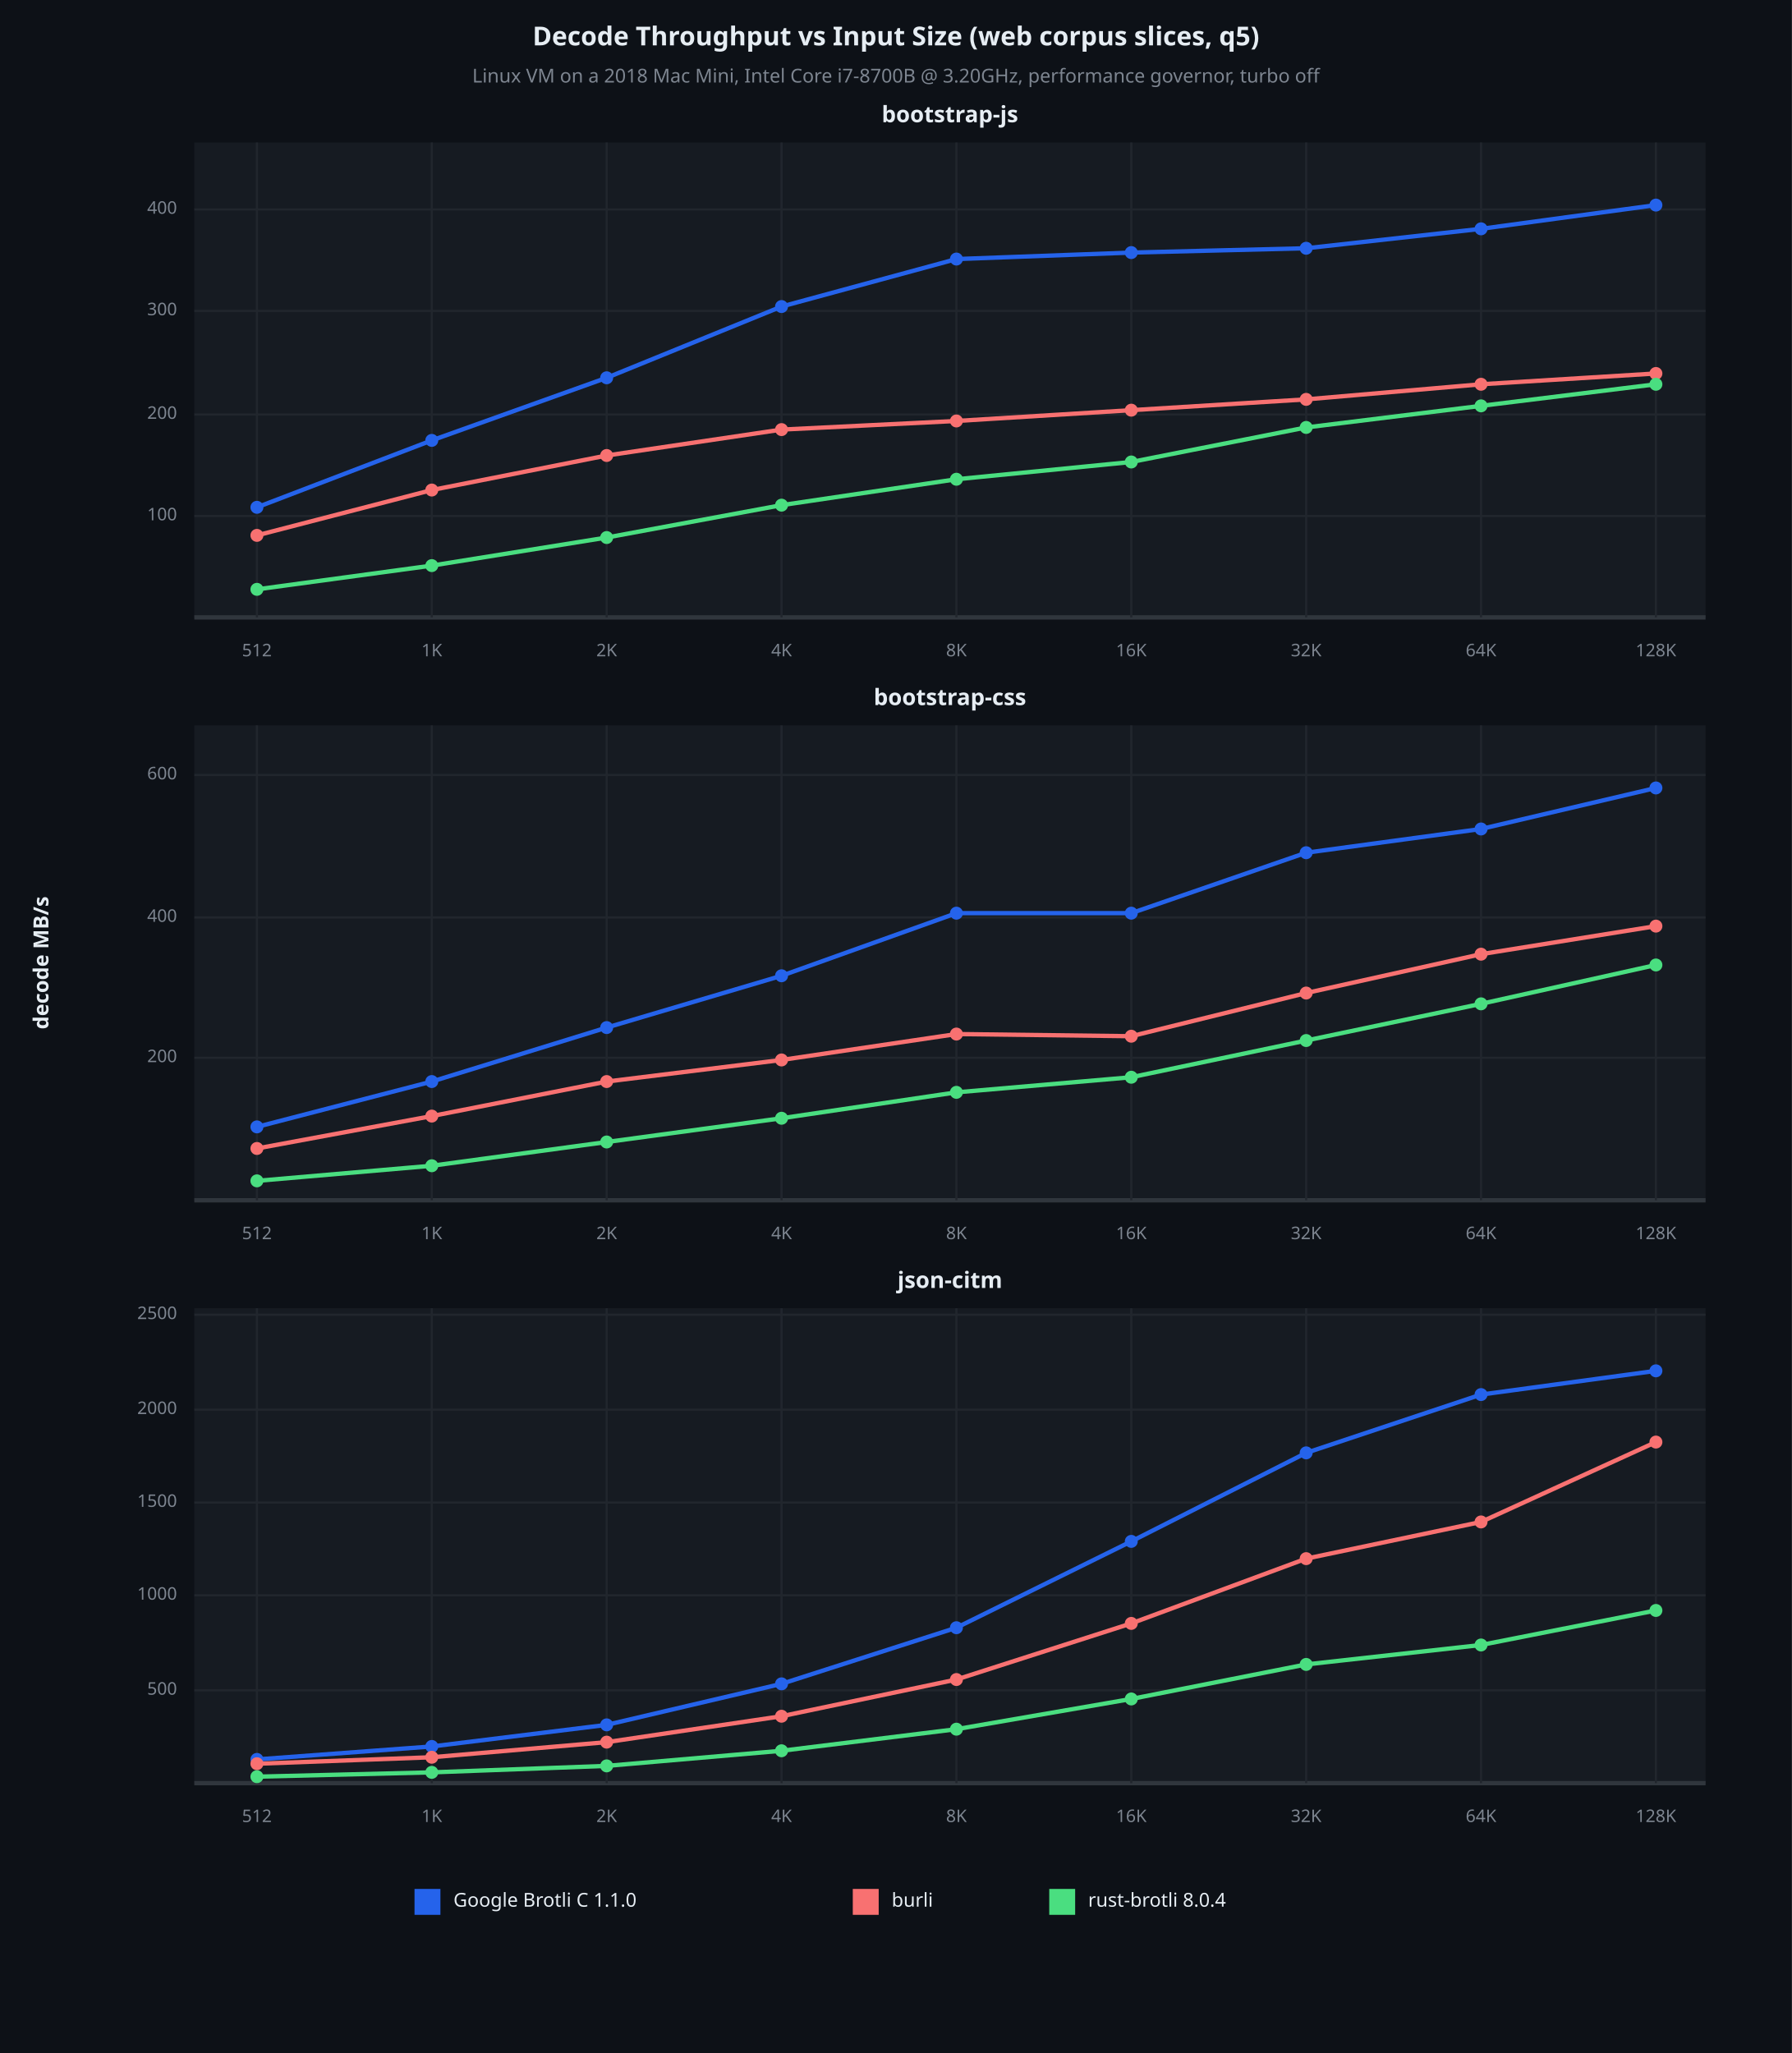
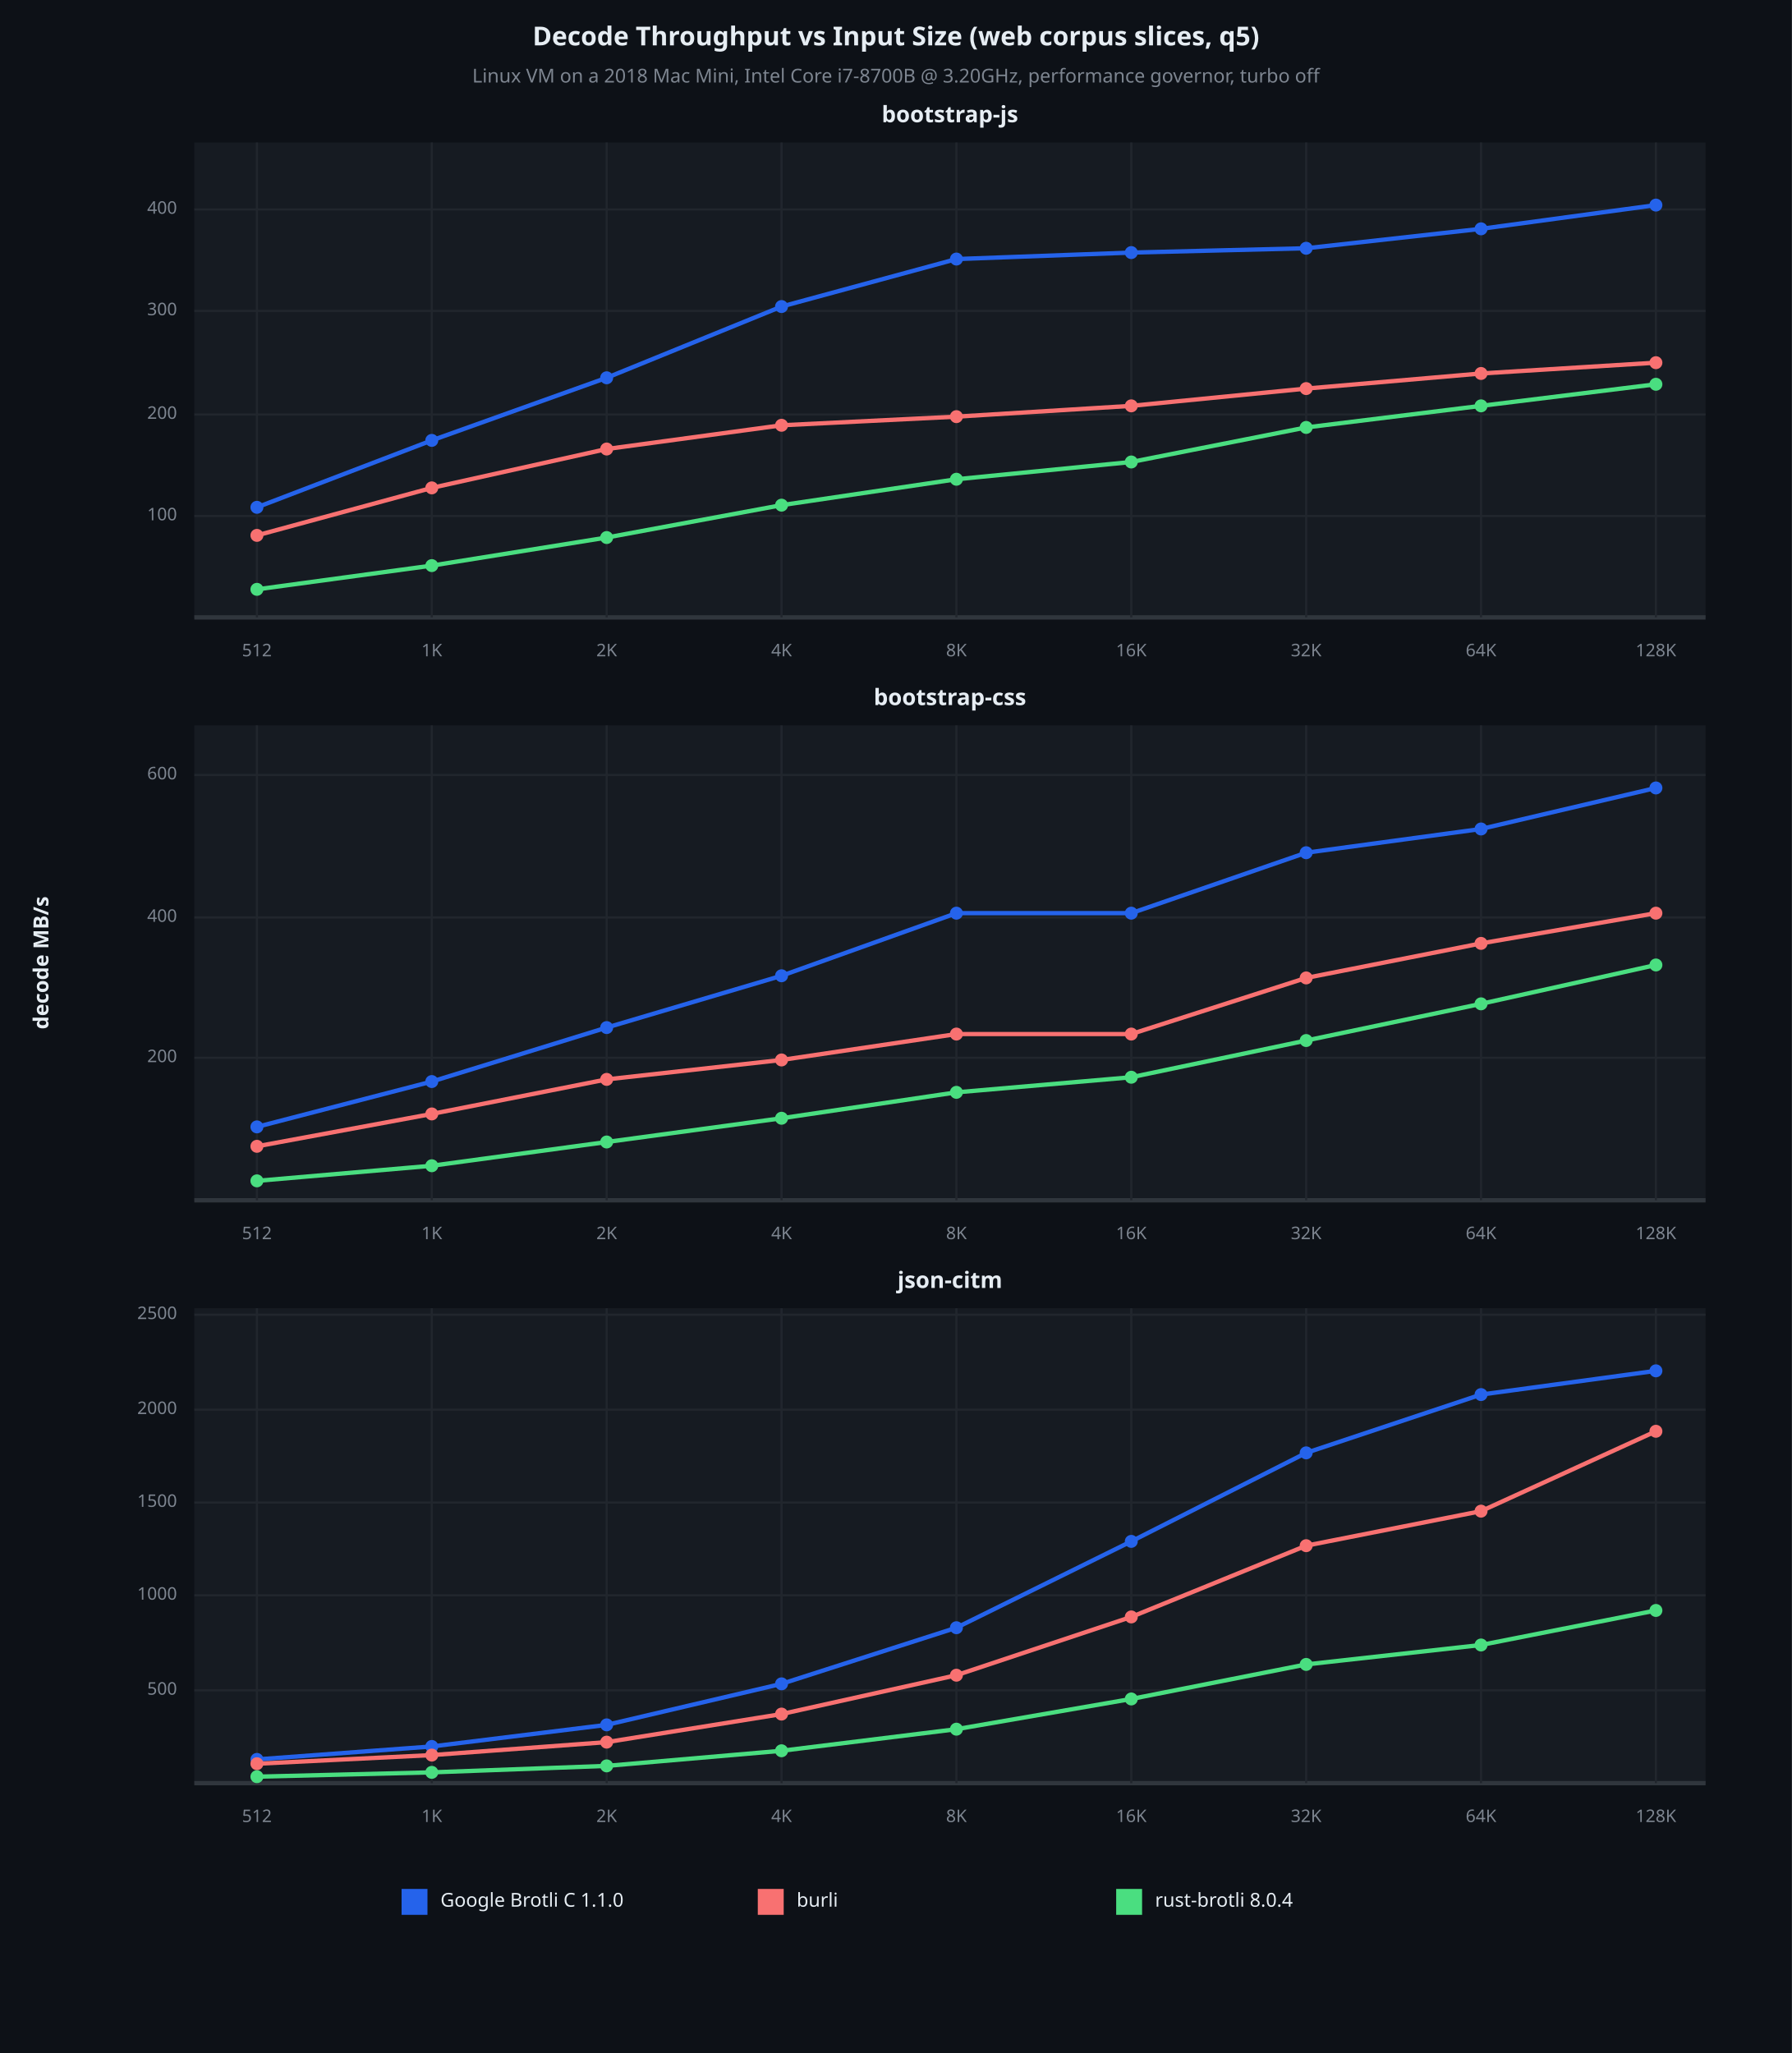
<svg xmlns="http://www.w3.org/2000/svg" viewBox="0 0 830 951" font-family="system-ui, -apple-system, sans-serif">
  <rect x="0" y="0" width="830" height="951" opacity="1" fill="#0D1117" stroke="none" />
  <text x="415" y="18" dy="0.5ex" text-anchor="middle" font-family="sans-serif" font-size="12.097" opacity="1" fill="#E6EDF3" font-weight="bold">
Decode Throughput vs Input Size (web corpus slices, q5)
</text>
  <text x="415" y="36" dy="0.5ex" text-anchor="middle" font-family="sans-serif" font-size="8.871" opacity="1" fill="#7D8590">
Linux VM on a 2018 Mac Mini, Intel Core i7-8700B @ 3.20GHz, performance governor, turbo off
</text>
  <rect x="90" y="66" width="700" height="220" opacity="1" fill="#161B22" stroke="none" />
  <text x="440" y="54" dy="0.5ex" text-anchor="middle" font-family="sans-serif" font-size="10.484" opacity="1" fill="#E6EDF3" font-weight="bold">
bootstrap-js
</text>
  <polyline fill="none" opacity="1" stroke="#30363D" stroke-width="2" points="90,286 790,286 " />
  <polyline fill="none" opacity="1" stroke="#21262D" stroke-width="1" points="119,66 119,286 " />
  <text x="119" y="302" dy="0.5ex" text-anchor="middle" font-family="sans-serif" font-size="8.065" opacity="1" fill="#7D8590">
512
</text>
  <polyline fill="none" opacity="1" stroke="#21262D" stroke-width="1" points="200,66 200,286 " />
  <text x="200" y="302" dy="0.5ex" text-anchor="middle" font-family="sans-serif" font-size="8.065" opacity="1" fill="#7D8590">
1K
</text>
  <polyline fill="none" opacity="1" stroke="#21262D" stroke-width="1" points="281,66 281,286 " />
  <text x="281" y="302" dy="0.5ex" text-anchor="middle" font-family="sans-serif" font-size="8.065" opacity="1" fill="#7D8590">
2K
</text>
  <polyline fill="none" opacity="1" stroke="#21262D" stroke-width="1" points="362,66 362,286 " />
  <text x="362" y="302" dy="0.5ex" text-anchor="middle" font-family="sans-serif" font-size="8.065" opacity="1" fill="#7D8590">
4K
</text>
  <polyline fill="none" opacity="1" stroke="#21262D" stroke-width="1" points="443,66 443,286 " />
  <text x="443" y="302" dy="0.5ex" text-anchor="middle" font-family="sans-serif" font-size="8.065" opacity="1" fill="#7D8590">
8K
</text>
  <polyline fill="none" opacity="1" stroke="#21262D" stroke-width="1" points="524,66 524,286 " />
  <text x="524" y="302" dy="0.5ex" text-anchor="middle" font-family="sans-serif" font-size="8.065" opacity="1" fill="#7D8590">
16K
</text>
  <polyline fill="none" opacity="1" stroke="#21262D" stroke-width="1" points="605,66 605,286 " />
  <text x="605" y="302" dy="0.5ex" text-anchor="middle" font-family="sans-serif" font-size="8.065" opacity="1" fill="#7D8590">
32K
</text>
  <polyline fill="none" opacity="1" stroke="#21262D" stroke-width="1" points="686,66 686,286 " />
  <text x="686" y="302" dy="0.5ex" text-anchor="middle" font-family="sans-serif" font-size="8.065" opacity="1" fill="#7D8590">
64K
</text>
  <polyline fill="none" opacity="1" stroke="#21262D" stroke-width="1" points="767,66 767,286 " />
  <text x="767" y="302" dy="0.5ex" text-anchor="middle" font-family="sans-serif" font-size="8.065" opacity="1" fill="#7D8590">
128K
</text>
  <polyline fill="none" opacity="1" stroke="#21262D" stroke-width="1" points="90,239 790,239 " />
  <text x="82" y="239" dy="0.5ex" text-anchor="end" font-family="sans-serif" font-size="8.065" opacity="1" fill="#7D8590">
100
</text>
  <polyline fill="none" opacity="1" stroke="#21262D" stroke-width="1" points="90,192 790,192 " />
  <text x="82" y="192" dy="0.5ex" text-anchor="end" font-family="sans-serif" font-size="8.065" opacity="1" fill="#7D8590">
200
</text>
  <polyline fill="none" opacity="1" stroke="#21262D" stroke-width="1" points="90,144 790,144 " />
  <text x="82" y="144" dy="0.5ex" text-anchor="end" font-family="sans-serif" font-size="8.065" opacity="1" fill="#7D8590">
300
</text>
  <polyline fill="none" opacity="1" stroke="#21262D" stroke-width="1" points="90,97 790,97 " />
  <text x="82" y="97" dy="0.5ex" text-anchor="end" font-family="sans-serif" font-size="8.065" opacity="1" fill="#7D8590">
400
</text>
  <polyline fill="none" opacity="1" stroke="#2563EB" stroke-width="2" points="119,235 200,204 281,175 362,142 443,120 524,117 605,115 686,106 767,95 " />
  <circle cx="119" cy="235" r="3" opacity="1" fill="#2563EB" stroke="none" stroke-width="1" />
  <circle cx="200" cy="204" r="3" opacity="1" fill="#2563EB" stroke="none" stroke-width="1" />
  <circle cx="281" cy="175" r="3" opacity="1" fill="#2563EB" stroke="none" stroke-width="1" />
  <circle cx="362" cy="142" r="3" opacity="1" fill="#2563EB" stroke="none" stroke-width="1" />
  <circle cx="443" cy="120" r="3" opacity="1" fill="#2563EB" stroke="none" stroke-width="1" />
  <circle cx="524" cy="117" r="3" opacity="1" fill="#2563EB" stroke="none" stroke-width="1" />
  <circle cx="605" cy="115" r="3" opacity="1" fill="#2563EB" stroke="none" stroke-width="1" />
  <circle cx="686" cy="106" r="3" opacity="1" fill="#2563EB" stroke="none" stroke-width="1" />
  <circle cx="767" cy="95" r="3" opacity="1" fill="#2563EB" stroke="none" stroke-width="1" />
-   <polyline fill="none" opacity="1" stroke="#F87171" stroke-width="2" points="119,248 200,227 281,211 362,199 443,195 524,190 605,185 686,178 767,173 " />
+   <polyline fill="none" opacity="1" stroke="#F87171" stroke-width="2" points="119,248 200,226 281,208 362,197 443,193 524,188 605,180 686,173 767,168 " />
  <circle cx="119" cy="248" r="3" opacity="1" fill="#F87171" stroke="none" stroke-width="1" />
-   <circle cx="200" cy="227" r="3" opacity="1" fill="#F87171" stroke="none" stroke-width="1" />
-   <circle cx="281" cy="211" r="3" opacity="1" fill="#F87171" stroke="none" stroke-width="1" />
-   <circle cx="362" cy="199" r="3" opacity="1" fill="#F87171" stroke="none" stroke-width="1" />
-   <circle cx="443" cy="195" r="3" opacity="1" fill="#F87171" stroke="none" stroke-width="1" />
-   <circle cx="524" cy="190" r="3" opacity="1" fill="#F87171" stroke="none" stroke-width="1" />
-   <circle cx="605" cy="185" r="3" opacity="1" fill="#F87171" stroke="none" stroke-width="1" />
-   <circle cx="686" cy="178" r="3" opacity="1" fill="#F87171" stroke="none" stroke-width="1" />
-   <circle cx="767" cy="173" r="3" opacity="1" fill="#F87171" stroke="none" stroke-width="1" />
+   <circle cx="200" cy="226" r="3" opacity="1" fill="#F87171" stroke="none" stroke-width="1" />
+   <circle cx="281" cy="208" r="3" opacity="1" fill="#F87171" stroke="none" stroke-width="1" />
+   <circle cx="362" cy="197" r="3" opacity="1" fill="#F87171" stroke="none" stroke-width="1" />
+   <circle cx="443" cy="193" r="3" opacity="1" fill="#F87171" stroke="none" stroke-width="1" />
+   <circle cx="524" cy="188" r="3" opacity="1" fill="#F87171" stroke="none" stroke-width="1" />
+   <circle cx="605" cy="180" r="3" opacity="1" fill="#F87171" stroke="none" stroke-width="1" />
+   <circle cx="686" cy="173" r="3" opacity="1" fill="#F87171" stroke="none" stroke-width="1" />
+   <circle cx="767" cy="168" r="3" opacity="1" fill="#F87171" stroke="none" stroke-width="1" />
  <polyline fill="none" opacity="1" stroke="#4ADE80" stroke-width="2" points="119,273 200,262 281,249 362,234 443,222 524,214 605,198 686,188 767,178 " />
  <circle cx="119" cy="273" r="3" opacity="1" fill="#4ADE80" stroke="none" stroke-width="1" />
  <circle cx="200" cy="262" r="3" opacity="1" fill="#4ADE80" stroke="none" stroke-width="1" />
  <circle cx="281" cy="249" r="3" opacity="1" fill="#4ADE80" stroke="none" stroke-width="1" />
  <circle cx="362" cy="234" r="3" opacity="1" fill="#4ADE80" stroke="none" stroke-width="1" />
  <circle cx="443" cy="222" r="3" opacity="1" fill="#4ADE80" stroke="none" stroke-width="1" />
  <circle cx="524" cy="214" r="3" opacity="1" fill="#4ADE80" stroke="none" stroke-width="1" />
  <circle cx="605" cy="198" r="3" opacity="1" fill="#4ADE80" stroke="none" stroke-width="1" />
  <circle cx="686" cy="188" r="3" opacity="1" fill="#4ADE80" stroke="none" stroke-width="1" />
  <circle cx="767" cy="178" r="3" opacity="1" fill="#4ADE80" stroke="none" stroke-width="1" />
  <rect x="90" y="336" width="700" height="220" opacity="1" fill="#161B22" stroke="none" />
  <text x="440" y="324" dy="0.5ex" text-anchor="middle" font-family="sans-serif" font-size="10.484" opacity="1" fill="#E6EDF3" font-weight="bold">
bootstrap-css
</text>
  <polyline fill="none" opacity="1" stroke="#30363D" stroke-width="2" points="90,556 790,556 " />
  <polyline fill="none" opacity="1" stroke="#21262D" stroke-width="1" points="119,336 119,556 " />
  <text x="119" y="572" dy="0.5ex" text-anchor="middle" font-family="sans-serif" font-size="8.065" opacity="1" fill="#7D8590">
512
</text>
  <polyline fill="none" opacity="1" stroke="#21262D" stroke-width="1" points="200,336 200,556 " />
  <text x="200" y="572" dy="0.5ex" text-anchor="middle" font-family="sans-serif" font-size="8.065" opacity="1" fill="#7D8590">
1K
</text>
  <polyline fill="none" opacity="1" stroke="#21262D" stroke-width="1" points="281,336 281,556 " />
  <text x="281" y="572" dy="0.5ex" text-anchor="middle" font-family="sans-serif" font-size="8.065" opacity="1" fill="#7D8590">
2K
</text>
  <polyline fill="none" opacity="1" stroke="#21262D" stroke-width="1" points="362,336 362,556 " />
  <text x="362" y="572" dy="0.5ex" text-anchor="middle" font-family="sans-serif" font-size="8.065" opacity="1" fill="#7D8590">
4K
</text>
  <polyline fill="none" opacity="1" stroke="#21262D" stroke-width="1" points="443,336 443,556 " />
  <text x="443" y="572" dy="0.5ex" text-anchor="middle" font-family="sans-serif" font-size="8.065" opacity="1" fill="#7D8590">
8K
</text>
  <polyline fill="none" opacity="1" stroke="#21262D" stroke-width="1" points="524,336 524,556 " />
  <text x="524" y="572" dy="0.5ex" text-anchor="middle" font-family="sans-serif" font-size="8.065" opacity="1" fill="#7D8590">
16K
</text>
  <polyline fill="none" opacity="1" stroke="#21262D" stroke-width="1" points="605,336 605,556 " />
  <text x="605" y="572" dy="0.5ex" text-anchor="middle" font-family="sans-serif" font-size="8.065" opacity="1" fill="#7D8590">
32K
</text>
  <polyline fill="none" opacity="1" stroke="#21262D" stroke-width="1" points="686,336 686,556 " />
  <text x="686" y="572" dy="0.5ex" text-anchor="middle" font-family="sans-serif" font-size="8.065" opacity="1" fill="#7D8590">
64K
</text>
  <polyline fill="none" opacity="1" stroke="#21262D" stroke-width="1" points="767,336 767,556 " />
  <text x="767" y="572" dy="0.5ex" text-anchor="middle" font-family="sans-serif" font-size="8.065" opacity="1" fill="#7D8590">
128K
</text>
  <polyline fill="none" opacity="1" stroke="#21262D" stroke-width="1" points="90,490 790,490 " />
  <text x="82" y="490" dy="0.5ex" text-anchor="end" font-family="sans-serif" font-size="8.065" opacity="1" fill="#7D8590">
200
</text>
  <polyline fill="none" opacity="1" stroke="#21262D" stroke-width="1" points="90,425 790,425 " />
  <text x="82" y="425" dy="0.5ex" text-anchor="end" font-family="sans-serif" font-size="8.065" opacity="1" fill="#7D8590">
400
</text>
  <polyline fill="none" opacity="1" stroke="#21262D" stroke-width="1" points="90,359 790,359 " />
  <text x="82" y="359" dy="0.5ex" text-anchor="end" font-family="sans-serif" font-size="8.065" opacity="1" fill="#7D8590">
600
</text>
  <polyline fill="none" opacity="1" stroke="#2563EB" stroke-width="2" points="119,522 200,501 281,476 362,452 443,423 524,423 605,395 686,384 767,365 " />
  <circle cx="119" cy="522" r="3" opacity="1" fill="#2563EB" stroke="none" stroke-width="1" />
  <circle cx="200" cy="501" r="3" opacity="1" fill="#2563EB" stroke="none" stroke-width="1" />
  <circle cx="281" cy="476" r="3" opacity="1" fill="#2563EB" stroke="none" stroke-width="1" />
  <circle cx="362" cy="452" r="3" opacity="1" fill="#2563EB" stroke="none" stroke-width="1" />
  <circle cx="443" cy="423" r="3" opacity="1" fill="#2563EB" stroke="none" stroke-width="1" />
  <circle cx="524" cy="423" r="3" opacity="1" fill="#2563EB" stroke="none" stroke-width="1" />
  <circle cx="605" cy="395" r="3" opacity="1" fill="#2563EB" stroke="none" stroke-width="1" />
  <circle cx="686" cy="384" r="3" opacity="1" fill="#2563EB" stroke="none" stroke-width="1" />
  <circle cx="767" cy="365" r="3" opacity="1" fill="#2563EB" stroke="none" stroke-width="1" />
-   <polyline fill="none" opacity="1" stroke="#F87171" stroke-width="2" points="119,532 200,517 281,501 362,491 443,479 524,480 605,460 686,442 767,429 " />
-   <circle cx="119" cy="532" r="3" opacity="1" fill="#F87171" stroke="none" stroke-width="1" />
-   <circle cx="200" cy="517" r="3" opacity="1" fill="#F87171" stroke="none" stroke-width="1" />
-   <circle cx="281" cy="501" r="3" opacity="1" fill="#F87171" stroke="none" stroke-width="1" />
+   <polyline fill="none" opacity="1" stroke="#F87171" stroke-width="2" points="119,531 200,516 281,500 362,491 443,479 524,479 605,453 686,437 767,423 " />
+   <circle cx="119" cy="531" r="3" opacity="1" fill="#F87171" stroke="none" stroke-width="1" />
+   <circle cx="200" cy="516" r="3" opacity="1" fill="#F87171" stroke="none" stroke-width="1" />
+   <circle cx="281" cy="500" r="3" opacity="1" fill="#F87171" stroke="none" stroke-width="1" />
  <circle cx="362" cy="491" r="3" opacity="1" fill="#F87171" stroke="none" stroke-width="1" />
  <circle cx="443" cy="479" r="3" opacity="1" fill="#F87171" stroke="none" stroke-width="1" />
-   <circle cx="524" cy="480" r="3" opacity="1" fill="#F87171" stroke="none" stroke-width="1" />
-   <circle cx="605" cy="460" r="3" opacity="1" fill="#F87171" stroke="none" stroke-width="1" />
-   <circle cx="686" cy="442" r="3" opacity="1" fill="#F87171" stroke="none" stroke-width="1" />
-   <circle cx="767" cy="429" r="3" opacity="1" fill="#F87171" stroke="none" stroke-width="1" />
+   <circle cx="524" cy="479" r="3" opacity="1" fill="#F87171" stroke="none" stroke-width="1" />
+   <circle cx="605" cy="453" r="3" opacity="1" fill="#F87171" stroke="none" stroke-width="1" />
+   <circle cx="686" cy="437" r="3" opacity="1" fill="#F87171" stroke="none" stroke-width="1" />
+   <circle cx="767" cy="423" r="3" opacity="1" fill="#F87171" stroke="none" stroke-width="1" />
  <polyline fill="none" opacity="1" stroke="#4ADE80" stroke-width="2" points="119,547 200,540 281,529 362,518 443,506 524,499 605,482 686,465 767,447 " />
  <circle cx="119" cy="547" r="3" opacity="1" fill="#4ADE80" stroke="none" stroke-width="1" />
  <circle cx="200" cy="540" r="3" opacity="1" fill="#4ADE80" stroke="none" stroke-width="1" />
  <circle cx="281" cy="529" r="3" opacity="1" fill="#4ADE80" stroke="none" stroke-width="1" />
  <circle cx="362" cy="518" r="3" opacity="1" fill="#4ADE80" stroke="none" stroke-width="1" />
  <circle cx="443" cy="506" r="3" opacity="1" fill="#4ADE80" stroke="none" stroke-width="1" />
  <circle cx="524" cy="499" r="3" opacity="1" fill="#4ADE80" stroke="none" stroke-width="1" />
  <circle cx="605" cy="482" r="3" opacity="1" fill="#4ADE80" stroke="none" stroke-width="1" />
  <circle cx="686" cy="465" r="3" opacity="1" fill="#4ADE80" stroke="none" stroke-width="1" />
  <circle cx="767" cy="447" r="3" opacity="1" fill="#4ADE80" stroke="none" stroke-width="1" />
  <rect x="90" y="606" width="700" height="220" opacity="1" fill="#161B22" stroke="none" />
  <text x="440" y="594" dy="0.5ex" text-anchor="middle" font-family="sans-serif" font-size="10.484" opacity="1" fill="#E6EDF3" font-weight="bold">
json-citm
</text>
  <polyline fill="none" opacity="1" stroke="#30363D" stroke-width="2" points="90,826 790,826 " />
  <polyline fill="none" opacity="1" stroke="#21262D" stroke-width="1" points="119,606 119,826 " />
  <text x="119" y="842" dy="0.5ex" text-anchor="middle" font-family="sans-serif" font-size="8.065" opacity="1" fill="#7D8590">
512
</text>
  <polyline fill="none" opacity="1" stroke="#21262D" stroke-width="1" points="200,606 200,826 " />
  <text x="200" y="842" dy="0.5ex" text-anchor="middle" font-family="sans-serif" font-size="8.065" opacity="1" fill="#7D8590">
1K
</text>
  <polyline fill="none" opacity="1" stroke="#21262D" stroke-width="1" points="281,606 281,826 " />
  <text x="281" y="842" dy="0.5ex" text-anchor="middle" font-family="sans-serif" font-size="8.065" opacity="1" fill="#7D8590">
2K
</text>
  <polyline fill="none" opacity="1" stroke="#21262D" stroke-width="1" points="362,606 362,826 " />
  <text x="362" y="842" dy="0.5ex" text-anchor="middle" font-family="sans-serif" font-size="8.065" opacity="1" fill="#7D8590">
4K
</text>
  <polyline fill="none" opacity="1" stroke="#21262D" stroke-width="1" points="443,606 443,826 " />
  <text x="443" y="842" dy="0.5ex" text-anchor="middle" font-family="sans-serif" font-size="8.065" opacity="1" fill="#7D8590">
8K
</text>
  <polyline fill="none" opacity="1" stroke="#21262D" stroke-width="1" points="524,606 524,826 " />
  <text x="524" y="842" dy="0.5ex" text-anchor="middle" font-family="sans-serif" font-size="8.065" opacity="1" fill="#7D8590">
16K
</text>
  <polyline fill="none" opacity="1" stroke="#21262D" stroke-width="1" points="605,606 605,826 " />
  <text x="605" y="842" dy="0.5ex" text-anchor="middle" font-family="sans-serif" font-size="8.065" opacity="1" fill="#7D8590">
32K
</text>
  <polyline fill="none" opacity="1" stroke="#21262D" stroke-width="1" points="686,606 686,826 " />
  <text x="686" y="842" dy="0.5ex" text-anchor="middle" font-family="sans-serif" font-size="8.065" opacity="1" fill="#7D8590">
64K
</text>
  <polyline fill="none" opacity="1" stroke="#21262D" stroke-width="1" points="767,606 767,826 " />
  <text x="767" y="842" dy="0.5ex" text-anchor="middle" font-family="sans-serif" font-size="8.065" opacity="1" fill="#7D8590">
128K
</text>
  <polyline fill="none" opacity="1" stroke="#21262D" stroke-width="1" points="90,783 790,783 " />
  <text x="82" y="783" dy="0.5ex" text-anchor="end" font-family="sans-serif" font-size="8.065" opacity="1" fill="#7D8590">
500
</text>
  <polyline fill="none" opacity="1" stroke="#21262D" stroke-width="1" points="90,739 790,739 " />
  <text x="82" y="739" dy="0.5ex" text-anchor="end" font-family="sans-serif" font-size="8.065" opacity="1" fill="#7D8590">
1000
</text>
  <polyline fill="none" opacity="1" stroke="#21262D" stroke-width="1" points="90,696 790,696 " />
  <text x="82" y="696" dy="0.5ex" text-anchor="end" font-family="sans-serif" font-size="8.065" opacity="1" fill="#7D8590">
1500
</text>
  <polyline fill="none" opacity="1" stroke="#21262D" stroke-width="1" points="90,653 790,653 " />
  <text x="82" y="653" dy="0.5ex" text-anchor="end" font-family="sans-serif" font-size="8.065" opacity="1" fill="#7D8590">
2000
</text>
  <polyline fill="none" opacity="1" stroke="#21262D" stroke-width="1" points="90,609 790,609 " />
  <text x="82" y="609" dy="0.5ex" text-anchor="end" font-family="sans-serif" font-size="8.065" opacity="1" fill="#7D8590">
2500
</text>
  <polyline fill="none" opacity="1" stroke="#2563EB" stroke-width="2" points="119,815 200,809 281,799 362,780 443,754 524,714 605,673 686,646 767,635 " />
  <circle cx="119" cy="815" r="3" opacity="1" fill="#2563EB" stroke="none" stroke-width="1" />
  <circle cx="200" cy="809" r="3" opacity="1" fill="#2563EB" stroke="none" stroke-width="1" />
  <circle cx="281" cy="799" r="3" opacity="1" fill="#2563EB" stroke="none" stroke-width="1" />
  <circle cx="362" cy="780" r="3" opacity="1" fill="#2563EB" stroke="none" stroke-width="1" />
  <circle cx="443" cy="754" r="3" opacity="1" fill="#2563EB" stroke="none" stroke-width="1" />
  <circle cx="524" cy="714" r="3" opacity="1" fill="#2563EB" stroke="none" stroke-width="1" />
  <circle cx="605" cy="673" r="3" opacity="1" fill="#2563EB" stroke="none" stroke-width="1" />
  <circle cx="686" cy="646" r="3" opacity="1" fill="#2563EB" stroke="none" stroke-width="1" />
  <circle cx="767" cy="635" r="3" opacity="1" fill="#2563EB" stroke="none" stroke-width="1" />
-   <polyline fill="none" opacity="1" stroke="#F87171" stroke-width="2" points="119,817 200,814 281,807 362,795 443,778 524,752 605,722 686,705 767,668 " />
+   <polyline fill="none" opacity="1" stroke="#F87171" stroke-width="2" points="119,817 200,813 281,807 362,794 443,776 524,749 605,716 686,700 767,663 " />
  <circle cx="119" cy="817" r="3" opacity="1" fill="#F87171" stroke="none" stroke-width="1" />
-   <circle cx="200" cy="814" r="3" opacity="1" fill="#F87171" stroke="none" stroke-width="1" />
+   <circle cx="200" cy="813" r="3" opacity="1" fill="#F87171" stroke="none" stroke-width="1" />
  <circle cx="281" cy="807" r="3" opacity="1" fill="#F87171" stroke="none" stroke-width="1" />
-   <circle cx="362" cy="795" r="3" opacity="1" fill="#F87171" stroke="none" stroke-width="1" />
-   <circle cx="443" cy="778" r="3" opacity="1" fill="#F87171" stroke="none" stroke-width="1" />
-   <circle cx="524" cy="752" r="3" opacity="1" fill="#F87171" stroke="none" stroke-width="1" />
-   <circle cx="605" cy="722" r="3" opacity="1" fill="#F87171" stroke="none" stroke-width="1" />
-   <circle cx="686" cy="705" r="3" opacity="1" fill="#F87171" stroke="none" stroke-width="1" />
-   <circle cx="767" cy="668" r="3" opacity="1" fill="#F87171" stroke="none" stroke-width="1" />
+   <circle cx="362" cy="794" r="3" opacity="1" fill="#F87171" stroke="none" stroke-width="1" />
+   <circle cx="443" cy="776" r="3" opacity="1" fill="#F87171" stroke="none" stroke-width="1" />
+   <circle cx="524" cy="749" r="3" opacity="1" fill="#F87171" stroke="none" stroke-width="1" />
+   <circle cx="605" cy="716" r="3" opacity="1" fill="#F87171" stroke="none" stroke-width="1" />
+   <circle cx="686" cy="700" r="3" opacity="1" fill="#F87171" stroke="none" stroke-width="1" />
+   <circle cx="767" cy="663" r="3" opacity="1" fill="#F87171" stroke="none" stroke-width="1" />
  <polyline fill="none" opacity="1" stroke="#4ADE80" stroke-width="2" points="119,823 200,821 281,818 362,811 443,801 524,787 605,771 686,762 767,746 " />
  <circle cx="119" cy="823" r="3" opacity="1" fill="#4ADE80" stroke="none" stroke-width="1" />
  <circle cx="200" cy="821" r="3" opacity="1" fill="#4ADE80" stroke="none" stroke-width="1" />
  <circle cx="281" cy="818" r="3" opacity="1" fill="#4ADE80" stroke="none" stroke-width="1" />
  <circle cx="362" cy="811" r="3" opacity="1" fill="#4ADE80" stroke="none" stroke-width="1" />
  <circle cx="443" cy="801" r="3" opacity="1" fill="#4ADE80" stroke="none" stroke-width="1" />
  <circle cx="524" cy="787" r="3" opacity="1" fill="#4ADE80" stroke="none" stroke-width="1" />
  <circle cx="605" cy="771" r="3" opacity="1" fill="#4ADE80" stroke="none" stroke-width="1" />
  <circle cx="686" cy="762" r="3" opacity="1" fill="#4ADE80" stroke="none" stroke-width="1" />
  <circle cx="767" cy="746" r="3" opacity="1" fill="#4ADE80" stroke="none" stroke-width="1" />
  <text x="20" y="446" dy="0.5ex" text-anchor="middle" font-family="sans-serif" font-size="9.677" opacity="1" fill="#E6EDF3" font-weight="bold" transform="rotate(270, 20, 446)">
decode MB/s
</text>
-   <rect x="192" y="875" width="12" height="12" opacity="1" fill="#2563EB" stroke="none" />
-   <text x="210" y="881" dy="0.5ex" text-anchor="start" font-family="sans-serif" font-size="8.871" opacity="1" fill="#E6EDF3">
+   <rect x="186" y="875" width="12" height="12" opacity="1" fill="#2563EB" stroke="none" />
+   <text x="204" y="881" dy="0.5ex" text-anchor="start" font-family="sans-serif" font-size="8.871" opacity="1" fill="#E6EDF3">
Google Brotli C 1.1.0
</text>
-   <rect x="395" y="875" width="12" height="12" opacity="1" fill="#F87171" stroke="none" />
-   <text x="413" y="881" dy="0.5ex" text-anchor="start" font-family="sans-serif" font-size="8.871" opacity="1" fill="#E6EDF3">
+   <rect x="351" y="875" width="12" height="12" opacity="1" fill="#F87171" stroke="none" />
+   <text x="369" y="881" dy="0.5ex" text-anchor="start" font-family="sans-serif" font-size="8.871" opacity="1" fill="#E6EDF3">
burli
</text>
-   <rect x="486" y="875" width="12" height="12" opacity="1" fill="#4ADE80" stroke="none" />
-   <text x="504" y="881" dy="0.5ex" text-anchor="start" font-family="sans-serif" font-size="8.871" opacity="1" fill="#E6EDF3">
+   <rect x="517" y="875" width="12" height="12" opacity="1" fill="#4ADE80" stroke="none" />
+   <text x="535" y="881" dy="0.5ex" text-anchor="start" font-family="sans-serif" font-size="8.871" opacity="1" fill="#E6EDF3">
rust-brotli 8.0.4
</text>
</svg>
